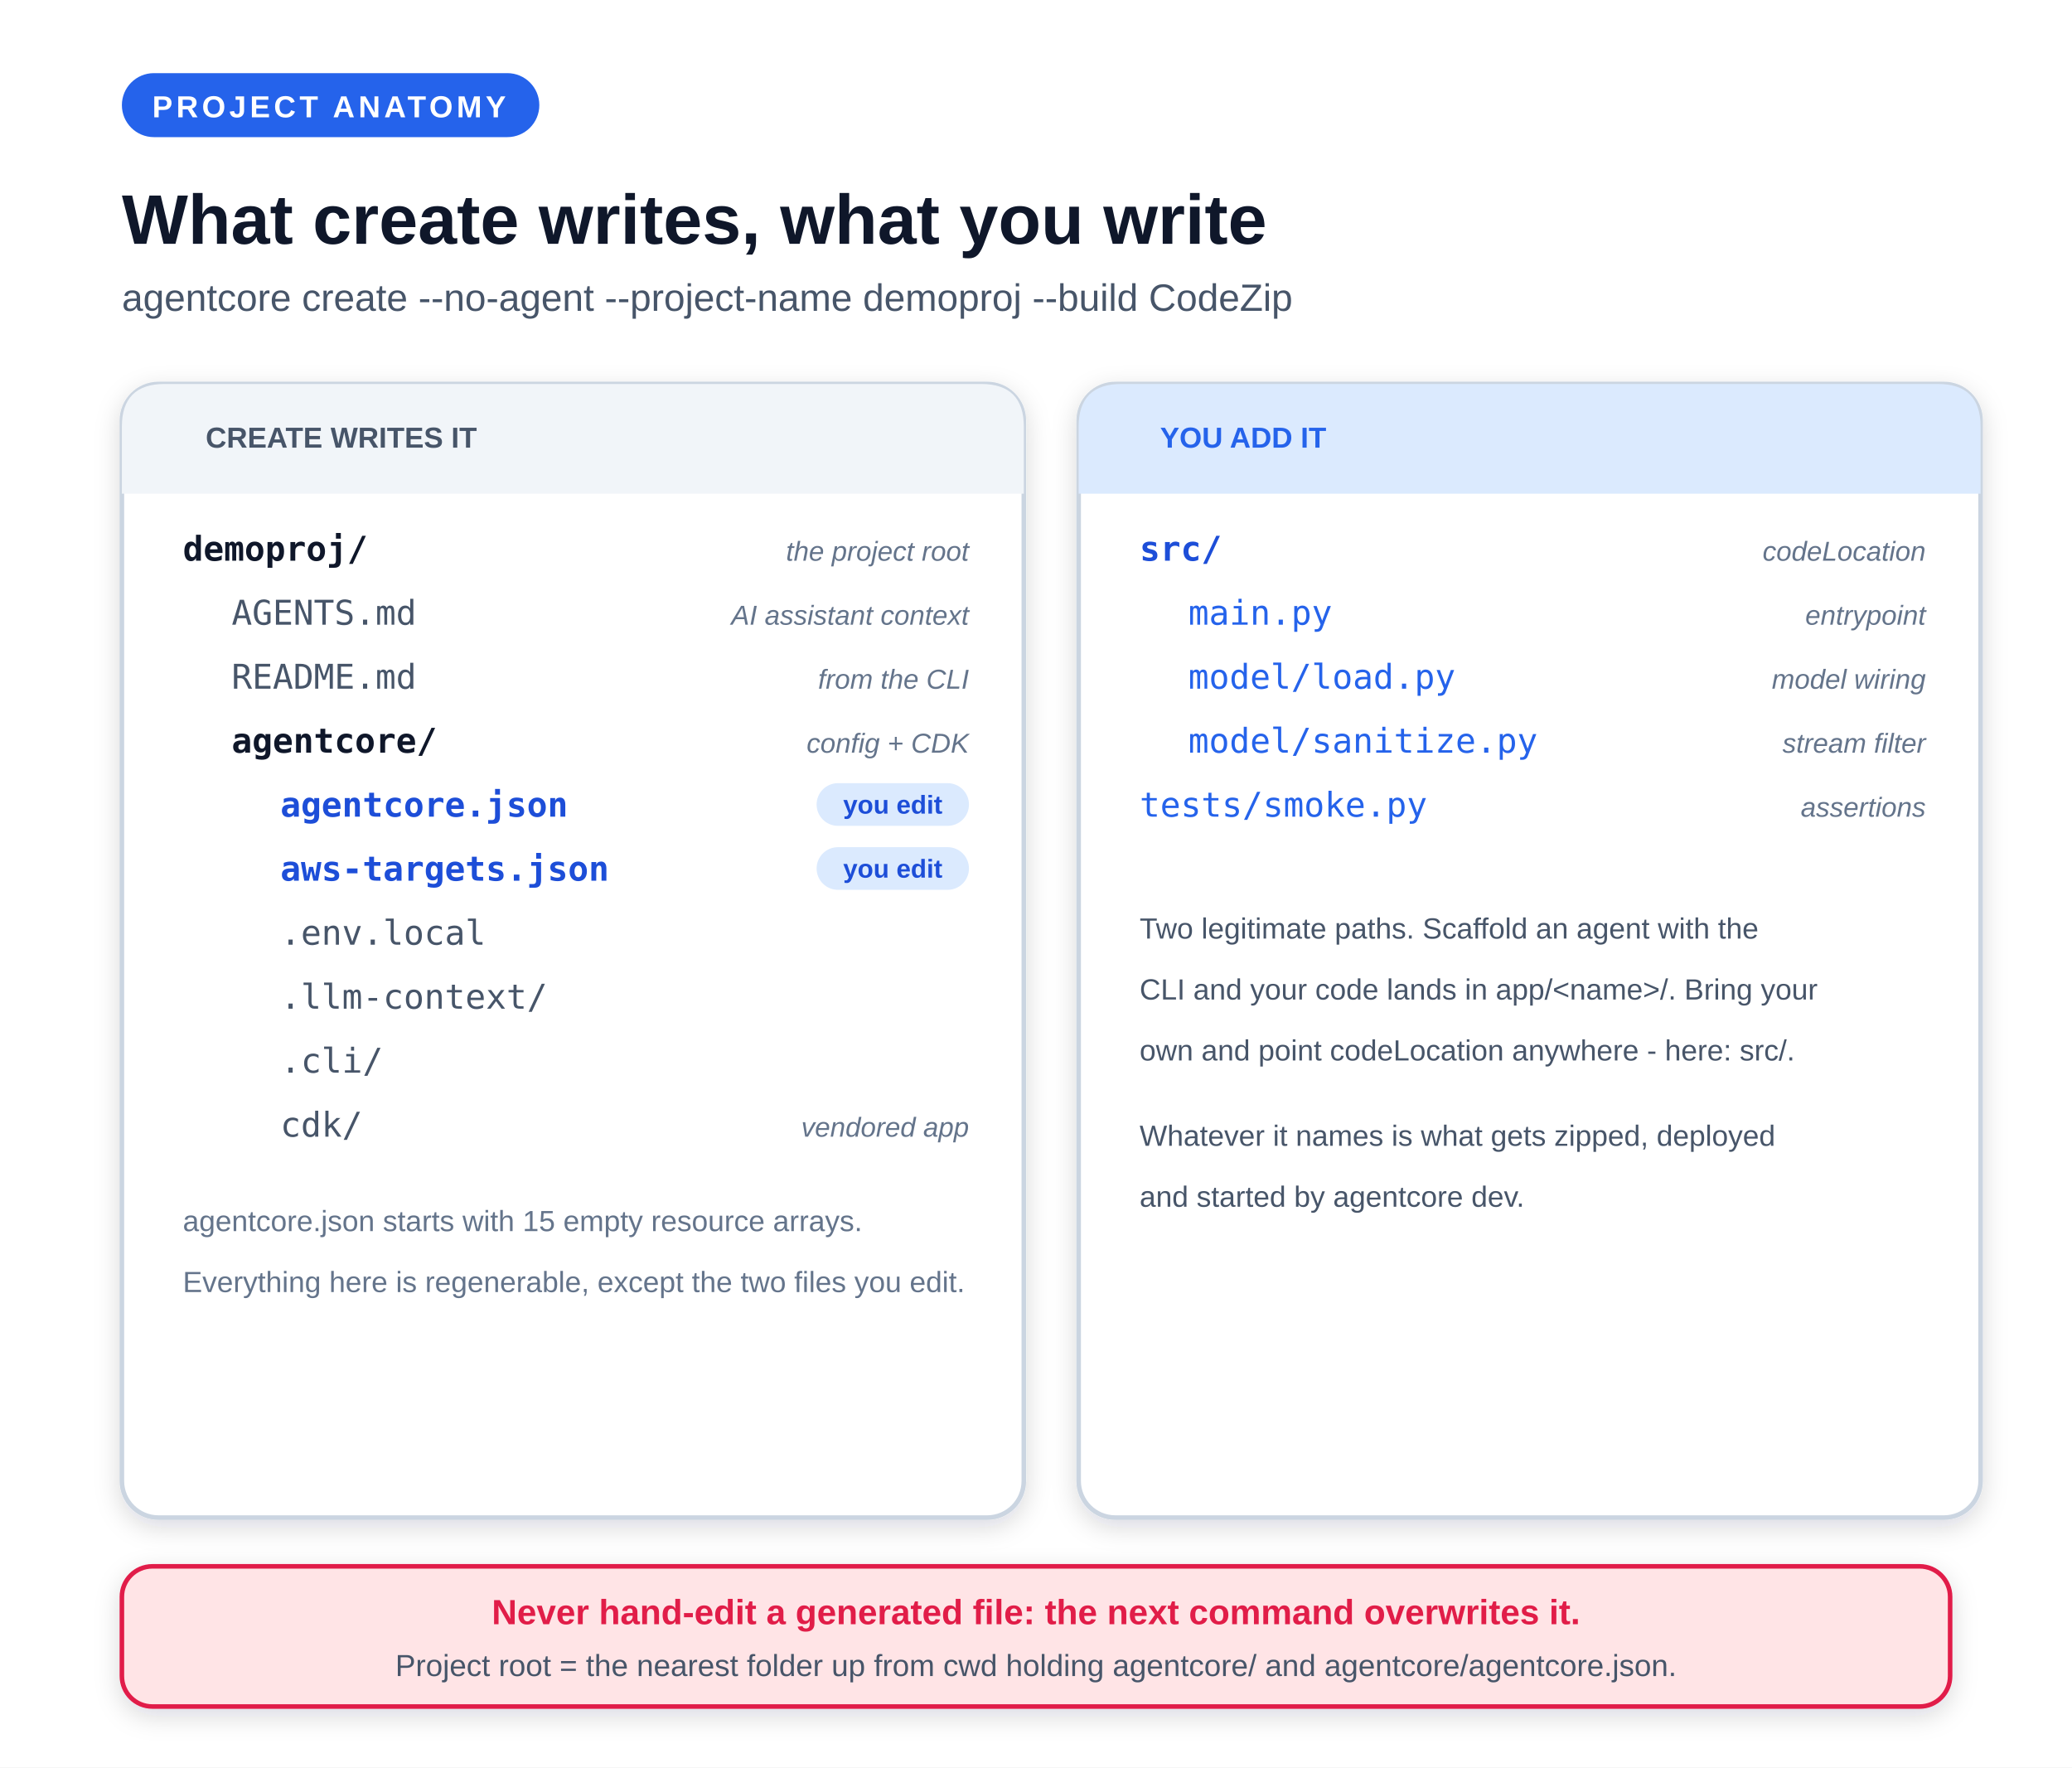
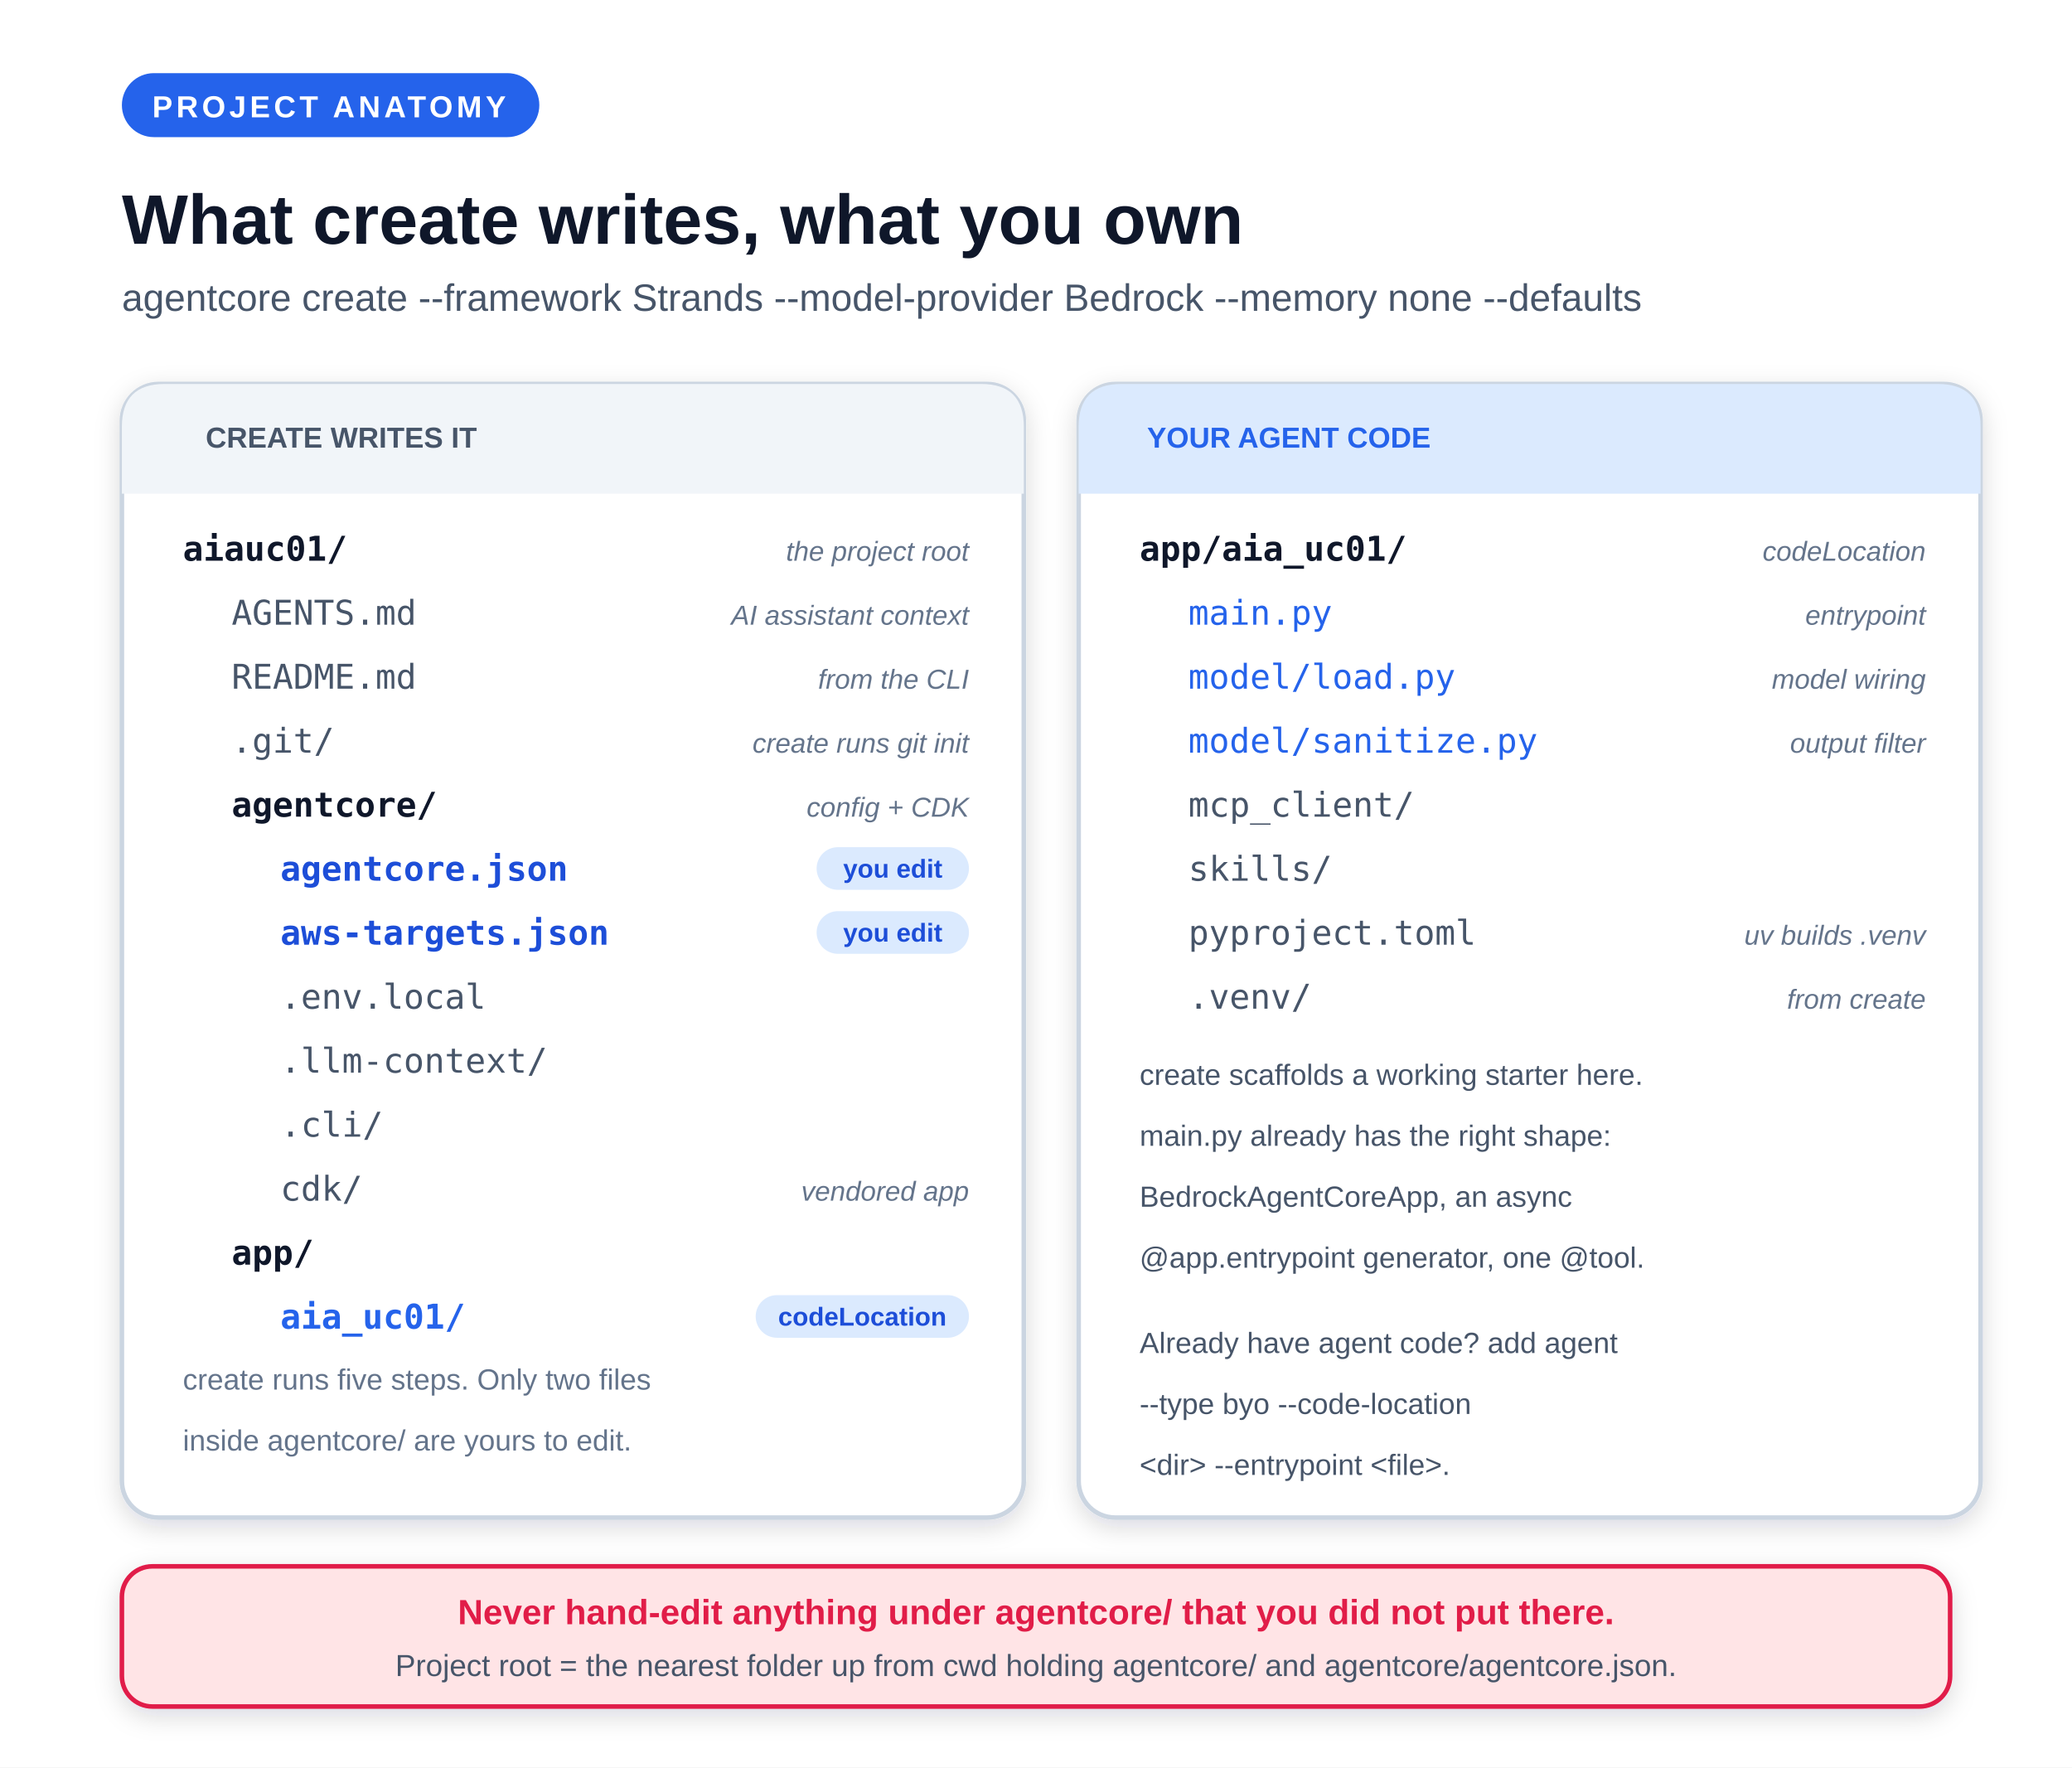
<svg xmlns="http://www.w3.org/2000/svg" viewBox="0 0 680 580" width="680">
  <rect width="680" height="580" fill="white" />
  <defs>
    <filter id="ds" x="-30%" y="-30%" width="160%" height="160%">
      <feDropShadow dx="0" dy="2.5" stdDeviation="4" flood-color="#0F172A" flood-opacity="0.15" />
    </filter>
    <linearGradient id="g-blue" x1="0" y1="0" x2="0" y2="1">
      <stop offset="0" stop-color="#3B82F6" />
      <stop offset="1" stop-color="#1D4ED8" />
    </linearGradient>
    <linearGradient id="g-purple" x1="0" y1="0" x2="0" y2="1">
      <stop offset="0" stop-color="#8B5CF6" />
      <stop offset="1" stop-color="#6D28D9" />
    </linearGradient>
    <linearGradient id="g-orange" x1="0" y1="0" x2="0" y2="1">
      <stop offset="0" stop-color="#FF9900" />
      <stop offset="1" stop-color="#EA580C" />
    </linearGradient>
    <linearGradient id="g-green" x1="0" y1="0" x2="0" y2="1">
      <stop offset="0" stop-color="#10B981" />
      <stop offset="1" stop-color="#047857" />
    </linearGradient>
    <linearGradient id="g-red" x1="0" y1="0" x2="0" y2="1">
      <stop offset="0" stop-color="#F43F5E" />
      <stop offset="1" stop-color="#BE123C" />
    </linearGradient>
    <linearGradient id="g-teal" x1="0" y1="0" x2="0" y2="1">
      <stop offset="0" stop-color="#14B8A6" />
      <stop offset="1" stop-color="#0F766E" />
    </linearGradient>
    <linearGradient id="g-ink" x1="0" y1="0" x2="1" y2="0">
      <stop offset="0" stop-color="#0F172A" />
      <stop offset="1" stop-color="#1E3A8A" />
    </linearGradient>
    <linearGradient id="g-ribbon" x1="0" y1="0" x2="1" y2="0">
      <stop offset="0" stop-color="#2563EB" />
      <stop offset="0.35" stop-color="#0D9488" />
      <stop offset="0.65" stop-color="#EA580C" />
      <stop offset="1" stop-color="#E11D48" />
    </linearGradient>
  </defs>
  <rect x="40" y="24" width="137" height="21" rx="10.5" fill="#2563EB" />
  <text x="108" y="38.5" text-anchor="middle" font-family="'Helvetica Neue', 'PingFang SC', Arial, sans-serif" font-size="10" font-weight="700" letter-spacing="1.2" fill="white">PROJECT ANATOMY</text>
-   <text x="40" y="80" font-family="'Helvetica Neue', 'PingFang SC', Arial, sans-serif" font-size="23" font-weight="800" fill="#0F172A">What create writes, what you write</text>
-   <text x="40" y="102" font-family="'Helvetica Neue', 'PingFang SC', Arial, sans-serif" font-size="12.5" fill="#475569">agentcore create --no-agent --project-name demoproj --build CodeZip</text>
+   <text x="40" y="80" font-family="'Helvetica Neue', 'PingFang SC', Arial, sans-serif" font-size="23" font-weight="800" fill="#0F172A">What create writes, what you own</text>
+   <text x="40" y="102" font-family="'Helvetica Neue', 'PingFang SC', Arial, sans-serif" font-size="12.5" fill="#475569">agentcore create --framework Strands --model-provider Bedrock --memory none --defaults</text>
  <rect x="40" y="126" width="296" height="372" rx="12" fill="white" stroke="#CBD5E1" stroke-width="1.5" filter="url(#ds)" />
  <path d="M 40 162 L 40 140 Q 40 126 54 126 L 322 126 Q 336 126 336 140 L 336 162 Z" fill="#F1F5F9" />
  <rect x="56" y="135" width="112" height="17" rx="8.5" fill="#F1F5F9" opacity="1" />
  <text x="112" y="146.9" text-anchor="middle" font-family="'Helvetica Neue', 'PingFang SC', Arial, sans-serif" font-size="9.5" font-weight="700" fill="#475569">CREATE WRITES IT</text>
-   <text x="60" y="184" font-family="'SF Mono', Menlo, Consolas, monospace" font-size="11.2" font-weight="700" fill="#0F172A">demoproj/</text>
+   <text x="60" y="184" font-family="'SF Mono', Menlo, Consolas, monospace" font-size="11.2" font-weight="700" fill="#0F172A">aiauc01/</text>
  <text x="318" y="184" text-anchor="end" font-family="'Helvetica Neue', 'PingFang SC', Arial, sans-serif" font-size="9" font-style="italic" fill="#64748B">the project root</text>
  <text x="76" y="205" font-family="'SF Mono', Menlo, Consolas, monospace" font-size="11.2" font-weight="500" fill="#475569">AGENTS.md</text>
  <text x="318" y="205" text-anchor="end" font-family="'Helvetica Neue', 'PingFang SC', Arial, sans-serif" font-size="9" font-style="italic" fill="#64748B">AI assistant context</text>
  <text x="76" y="226" font-family="'SF Mono', Menlo, Consolas, monospace" font-size="11.2" font-weight="500" fill="#475569">README.md</text>
  <text x="318" y="226" text-anchor="end" font-family="'Helvetica Neue', 'PingFang SC', Arial, sans-serif" font-size="9" font-style="italic" fill="#64748B">from the CLI</text>
-   <text x="76" y="247" font-family="'SF Mono', Menlo, Consolas, monospace" font-size="11.2" font-weight="700" fill="#0F172A">agentcore/</text>
-   <text x="318" y="247" text-anchor="end" font-family="'Helvetica Neue', 'PingFang SC', Arial, sans-serif" font-size="9" font-style="italic" fill="#64748B">config + CDK</text>
-   <text x="92" y="268" font-family="'SF Mono', Menlo, Consolas, monospace" font-size="11.2" font-weight="700" fill="#1D4ED8">agentcore.json</text>
-   <rect x="268" y="257" width="50" height="14" rx="7" fill="#DBEAFE" />
-   <text x="293" y="267" text-anchor="middle" font-family="'Helvetica Neue', 'PingFang SC', Arial, sans-serif" font-size="8.5" font-weight="700" fill="#1D4ED8">you edit</text>
-   <text x="92" y="289" font-family="'SF Mono', Menlo, Consolas, monospace" font-size="11.2" font-weight="700" fill="#1D4ED8">aws-targets.json</text>
+   <text x="76" y="247" font-family="'SF Mono', Menlo, Consolas, monospace" font-size="11.2" font-weight="500" fill="#475569">.git/</text>
+   <text x="318" y="247" text-anchor="end" font-family="'Helvetica Neue', 'PingFang SC', Arial, sans-serif" font-size="9" font-style="italic" fill="#64748B">create runs git init</text>
+   <text x="76" y="268" font-family="'SF Mono', Menlo, Consolas, monospace" font-size="11.2" font-weight="700" fill="#0F172A">agentcore/</text>
+   <text x="318" y="268" text-anchor="end" font-family="'Helvetica Neue', 'PingFang SC', Arial, sans-serif" font-size="9" font-style="italic" fill="#64748B">config + CDK</text>
+   <text x="92" y="289" font-family="'SF Mono', Menlo, Consolas, monospace" font-size="11.2" font-weight="700" fill="#1D4ED8">agentcore.json</text>
  <rect x="268" y="278" width="50" height="14" rx="7" fill="#DBEAFE" />
  <text x="293" y="288" text-anchor="middle" font-family="'Helvetica Neue', 'PingFang SC', Arial, sans-serif" font-size="8.5" font-weight="700" fill="#1D4ED8">you edit</text>
-   <text x="92" y="310" font-family="'SF Mono', Menlo, Consolas, monospace" font-size="11.2" font-weight="500" fill="#475569">.env.local</text>
-   <text x="92" y="331" font-family="'SF Mono', Menlo, Consolas, monospace" font-size="11.2" font-weight="500" fill="#475569">.llm-context/</text>
-   <text x="92" y="352" font-family="'SF Mono', Menlo, Consolas, monospace" font-size="11.2" font-weight="500" fill="#475569">.cli/</text>
-   <text x="92" y="373" font-family="'SF Mono', Menlo, Consolas, monospace" font-size="11.2" font-weight="500" fill="#475569">cdk/</text>
-   <text x="318" y="373" text-anchor="end" font-family="'Helvetica Neue', 'PingFang SC', Arial, sans-serif" font-size="9" font-style="italic" fill="#64748B">vendored app</text>
-   <text x="60" y="404" font-family="'Helvetica Neue', 'PingFang SC', Arial, sans-serif" font-size="9.6" fill="#64748B">agentcore.json starts with 15 empty resource arrays.</text>
-   <text x="60" y="424" font-family="'Helvetica Neue', 'PingFang SC', Arial, sans-serif" font-size="9.6" fill="#64748B">Everything here is regenerable, except the two files you edit.</text>
+   <text x="92" y="310" font-family="'SF Mono', Menlo, Consolas, monospace" font-size="11.2" font-weight="700" fill="#1D4ED8">aws-targets.json</text>
+   <rect x="268" y="299" width="50" height="14" rx="7" fill="#DBEAFE" />
+   <text x="293" y="309" text-anchor="middle" font-family="'Helvetica Neue', 'PingFang SC', Arial, sans-serif" font-size="8.5" font-weight="700" fill="#1D4ED8">you edit</text>
+   <text x="92" y="331" font-family="'SF Mono', Menlo, Consolas, monospace" font-size="11.2" font-weight="500" fill="#475569">.env.local</text>
+   <text x="92" y="352" font-family="'SF Mono', Menlo, Consolas, monospace" font-size="11.2" font-weight="500" fill="#475569">.llm-context/</text>
+   <text x="92" y="373" font-family="'SF Mono', Menlo, Consolas, monospace" font-size="11.2" font-weight="500" fill="#475569">.cli/</text>
+   <text x="92" y="394" font-family="'SF Mono', Menlo, Consolas, monospace" font-size="11.2" font-weight="500" fill="#475569">cdk/</text>
+   <text x="318" y="394" text-anchor="end" font-family="'Helvetica Neue', 'PingFang SC', Arial, sans-serif" font-size="9" font-style="italic" fill="#64748B">vendored app</text>
+   <text x="76" y="415" font-family="'SF Mono', Menlo, Consolas, monospace" font-size="11.2" font-weight="700" fill="#0F172A">app/</text>
+   <text x="92" y="436" font-family="'SF Mono', Menlo, Consolas, monospace" font-size="11.2" font-weight="700" fill="#2563EB">aia_uc01/</text>
+   <rect x="248" y="425" width="70" height="14" rx="7" fill="#DBEAFE" />
+   <text x="283" y="435" text-anchor="middle" font-family="'Helvetica Neue', 'PingFang SC', Arial, sans-serif" font-size="8.5" font-weight="700" fill="#1D4ED8">codeLocation</text>
+   <text x="60" y="456.0" font-family="'Helvetica Neue', 'PingFang SC', Arial, sans-serif" font-size="9.6" fill="#64748B">create runs five steps. Only two files</text>
+   <text x="60" y="476.0" font-family="'Helvetica Neue', 'PingFang SC', Arial, sans-serif" font-size="9.6" fill="#64748B">inside agentcore/ are yours to edit.</text>
  <rect x="354" y="126" width="296" height="372" rx="12" fill="white" stroke="#CBD5E1" stroke-width="1.5" filter="url(#ds)" />
  <path d="M 354 162 L 354 140 Q 354 126 368 126 L 636 126 Q 650 126 650 140 L 650 162 Z" fill="#DBEAFE" />
-   <rect x="370" y="135" width="77" height="17" rx="8.5" fill="#DBEAFE" opacity="1" />
-   <text x="408" y="146.9" text-anchor="middle" font-family="'Helvetica Neue', 'PingFang SC', Arial, sans-serif" font-size="9.5" font-weight="700" fill="#2563EB">YOU ADD IT</text>
-   <text x="374" y="184" font-family="'SF Mono', Menlo, Consolas, monospace" font-size="11.2" font-weight="700" fill="#1D4ED8">src/</text>
+   <rect x="370" y="135" width="106" height="17" rx="8.5" fill="#DBEAFE" opacity="1" />
+   <text x="423" y="146.9" text-anchor="middle" font-family="'Helvetica Neue', 'PingFang SC', Arial, sans-serif" font-size="9.5" font-weight="700" fill="#2563EB">YOUR AGENT CODE</text>
+   <text x="374" y="184" font-family="'SF Mono', Menlo, Consolas, monospace" font-size="11.2" font-weight="700" fill="#0F172A">app/aia_uc01/</text>
  <text x="632" y="184" text-anchor="end" font-family="'Helvetica Neue', 'PingFang SC', Arial, sans-serif" font-size="9" font-style="italic" fill="#64748B">codeLocation</text>
  <text x="390" y="205" font-family="'SF Mono', Menlo, Consolas, monospace" font-size="11.2" font-weight="500" fill="#2563EB">main.py</text>
  <text x="632" y="205" text-anchor="end" font-family="'Helvetica Neue', 'PingFang SC', Arial, sans-serif" font-size="9" font-style="italic" fill="#64748B">entrypoint</text>
  <text x="390" y="226" font-family="'SF Mono', Menlo, Consolas, monospace" font-size="11.2" font-weight="500" fill="#2563EB">model/load.py</text>
  <text x="632" y="226" text-anchor="end" font-family="'Helvetica Neue', 'PingFang SC', Arial, sans-serif" font-size="9" font-style="italic" fill="#64748B">model wiring</text>
  <text x="390" y="247" font-family="'SF Mono', Menlo, Consolas, monospace" font-size="11.2" font-weight="500" fill="#2563EB">model/sanitize.py</text>
-   <text x="632" y="247" text-anchor="end" font-family="'Helvetica Neue', 'PingFang SC', Arial, sans-serif" font-size="9" font-style="italic" fill="#64748B">stream filter</text>
-   <text x="374" y="268" font-family="'SF Mono', Menlo, Consolas, monospace" font-size="11.2" font-weight="500" fill="#2563EB">tests/smoke.py</text>
-   <text x="632" y="268" text-anchor="end" font-family="'Helvetica Neue', 'PingFang SC', Arial, sans-serif" font-size="9" font-style="italic" fill="#64748B">assertions</text>
-   <text x="374" y="308.0" font-family="'Helvetica Neue', 'PingFang SC', Arial, sans-serif" font-size="9.6" fill="#475569">Two legitimate paths. Scaffold an agent with the</text>
-   <text x="374" y="328.0" font-family="'Helvetica Neue', 'PingFang SC', Arial, sans-serif" font-size="9.6" fill="#475569">CLI and your code lands in app/&lt;name&gt;/. Bring your</text>
-   <text x="374" y="348.0" font-family="'Helvetica Neue', 'PingFang SC', Arial, sans-serif" font-size="9.6" fill="#475569">own and point codeLocation anywhere - here: src/.</text>
-   <text x="374" y="376.0" font-family="'Helvetica Neue', 'PingFang SC', Arial, sans-serif" font-size="9.6" fill="#475569">Whatever it names is what gets zipped, deployed</text>
-   <text x="374" y="396.0" font-family="'Helvetica Neue', 'PingFang SC', Arial, sans-serif" font-size="9.6" fill="#475569">and started by agentcore dev.</text>
+   <text x="632" y="247" text-anchor="end" font-family="'Helvetica Neue', 'PingFang SC', Arial, sans-serif" font-size="9" font-style="italic" fill="#64748B">output filter</text>
+   <text x="390" y="268" font-family="'SF Mono', Menlo, Consolas, monospace" font-size="11.2" font-weight="500" fill="#475569">mcp_client/</text>
+   <text x="390" y="289" font-family="'SF Mono', Menlo, Consolas, monospace" font-size="11.2" font-weight="500" fill="#475569">skills/</text>
+   <text x="390" y="310" font-family="'SF Mono', Menlo, Consolas, monospace" font-size="11.2" font-weight="500" fill="#475569">pyproject.toml</text>
+   <text x="632" y="310" text-anchor="end" font-family="'Helvetica Neue', 'PingFang SC', Arial, sans-serif" font-size="9" font-style="italic" fill="#64748B">uv builds .venv</text>
+   <text x="390" y="331" font-family="'SF Mono', Menlo, Consolas, monospace" font-size="11.2" font-weight="500" fill="#475569">.venv/</text>
+   <text x="632" y="331" text-anchor="end" font-family="'Helvetica Neue', 'PingFang SC', Arial, sans-serif" font-size="9" font-style="italic" fill="#64748B">from create</text>
+   <text x="374" y="356.0" font-family="'Helvetica Neue', 'PingFang SC', Arial, sans-serif" font-size="9.6" fill="#475569">create scaffolds a working starter here.</text>
+   <text x="374" y="376.0" font-family="'Helvetica Neue', 'PingFang SC', Arial, sans-serif" font-size="9.6" fill="#475569">main.py already has the right shape:</text>
+   <text x="374" y="396.0" font-family="'Helvetica Neue', 'PingFang SC', Arial, sans-serif" font-size="9.6" fill="#475569">BedrockAgentCoreApp, an async</text>
+   <text x="374" y="416.0" font-family="'Helvetica Neue', 'PingFang SC', Arial, sans-serif" font-size="9.6" fill="#475569">@app.entrypoint generator, one @tool.</text>
+   <text x="374" y="444.0" font-family="'Helvetica Neue', 'PingFang SC', Arial, sans-serif" font-size="9.6" fill="#475569">Already have agent code? add agent</text>
+   <text x="374" y="464.0" font-family="'Helvetica Neue', 'PingFang SC', Arial, sans-serif" font-size="9.6" fill="#475569">--type byo --code-location</text>
+   <text x="374" y="484.0" font-family="'Helvetica Neue', 'PingFang SC', Arial, sans-serif" font-size="9.6" fill="#475569">&lt;dir&gt; --entrypoint &lt;file&gt;.</text>
  <rect x="40" y="514" width="600" height="46" rx="10" fill="#FFE4E6" stroke="#E11D48" stroke-width="1.5" filter="url(#ds)" />
-   <text x="340" y="533" text-anchor="middle" font-family="'Helvetica Neue', 'PingFang SC', Arial, sans-serif" font-size="11.5" font-weight="800" fill="#E11D48">Never hand-edit a generated file: the next command overwrites it.</text>
+   <text x="340" y="533" text-anchor="middle" font-family="'Helvetica Neue', 'PingFang SC', Arial, sans-serif" font-size="11.5" font-weight="800" fill="#E11D48">Never hand-edit anything under agentcore/ that you did not put there.</text>
  <text x="340" y="550" text-anchor="middle" font-family="'Helvetica Neue', 'PingFang SC', Arial, sans-serif" font-size="10" fill="#475569">Project root = the nearest folder up from cwd holding agentcore/ and agentcore/agentcore.json.</text>
</svg>
